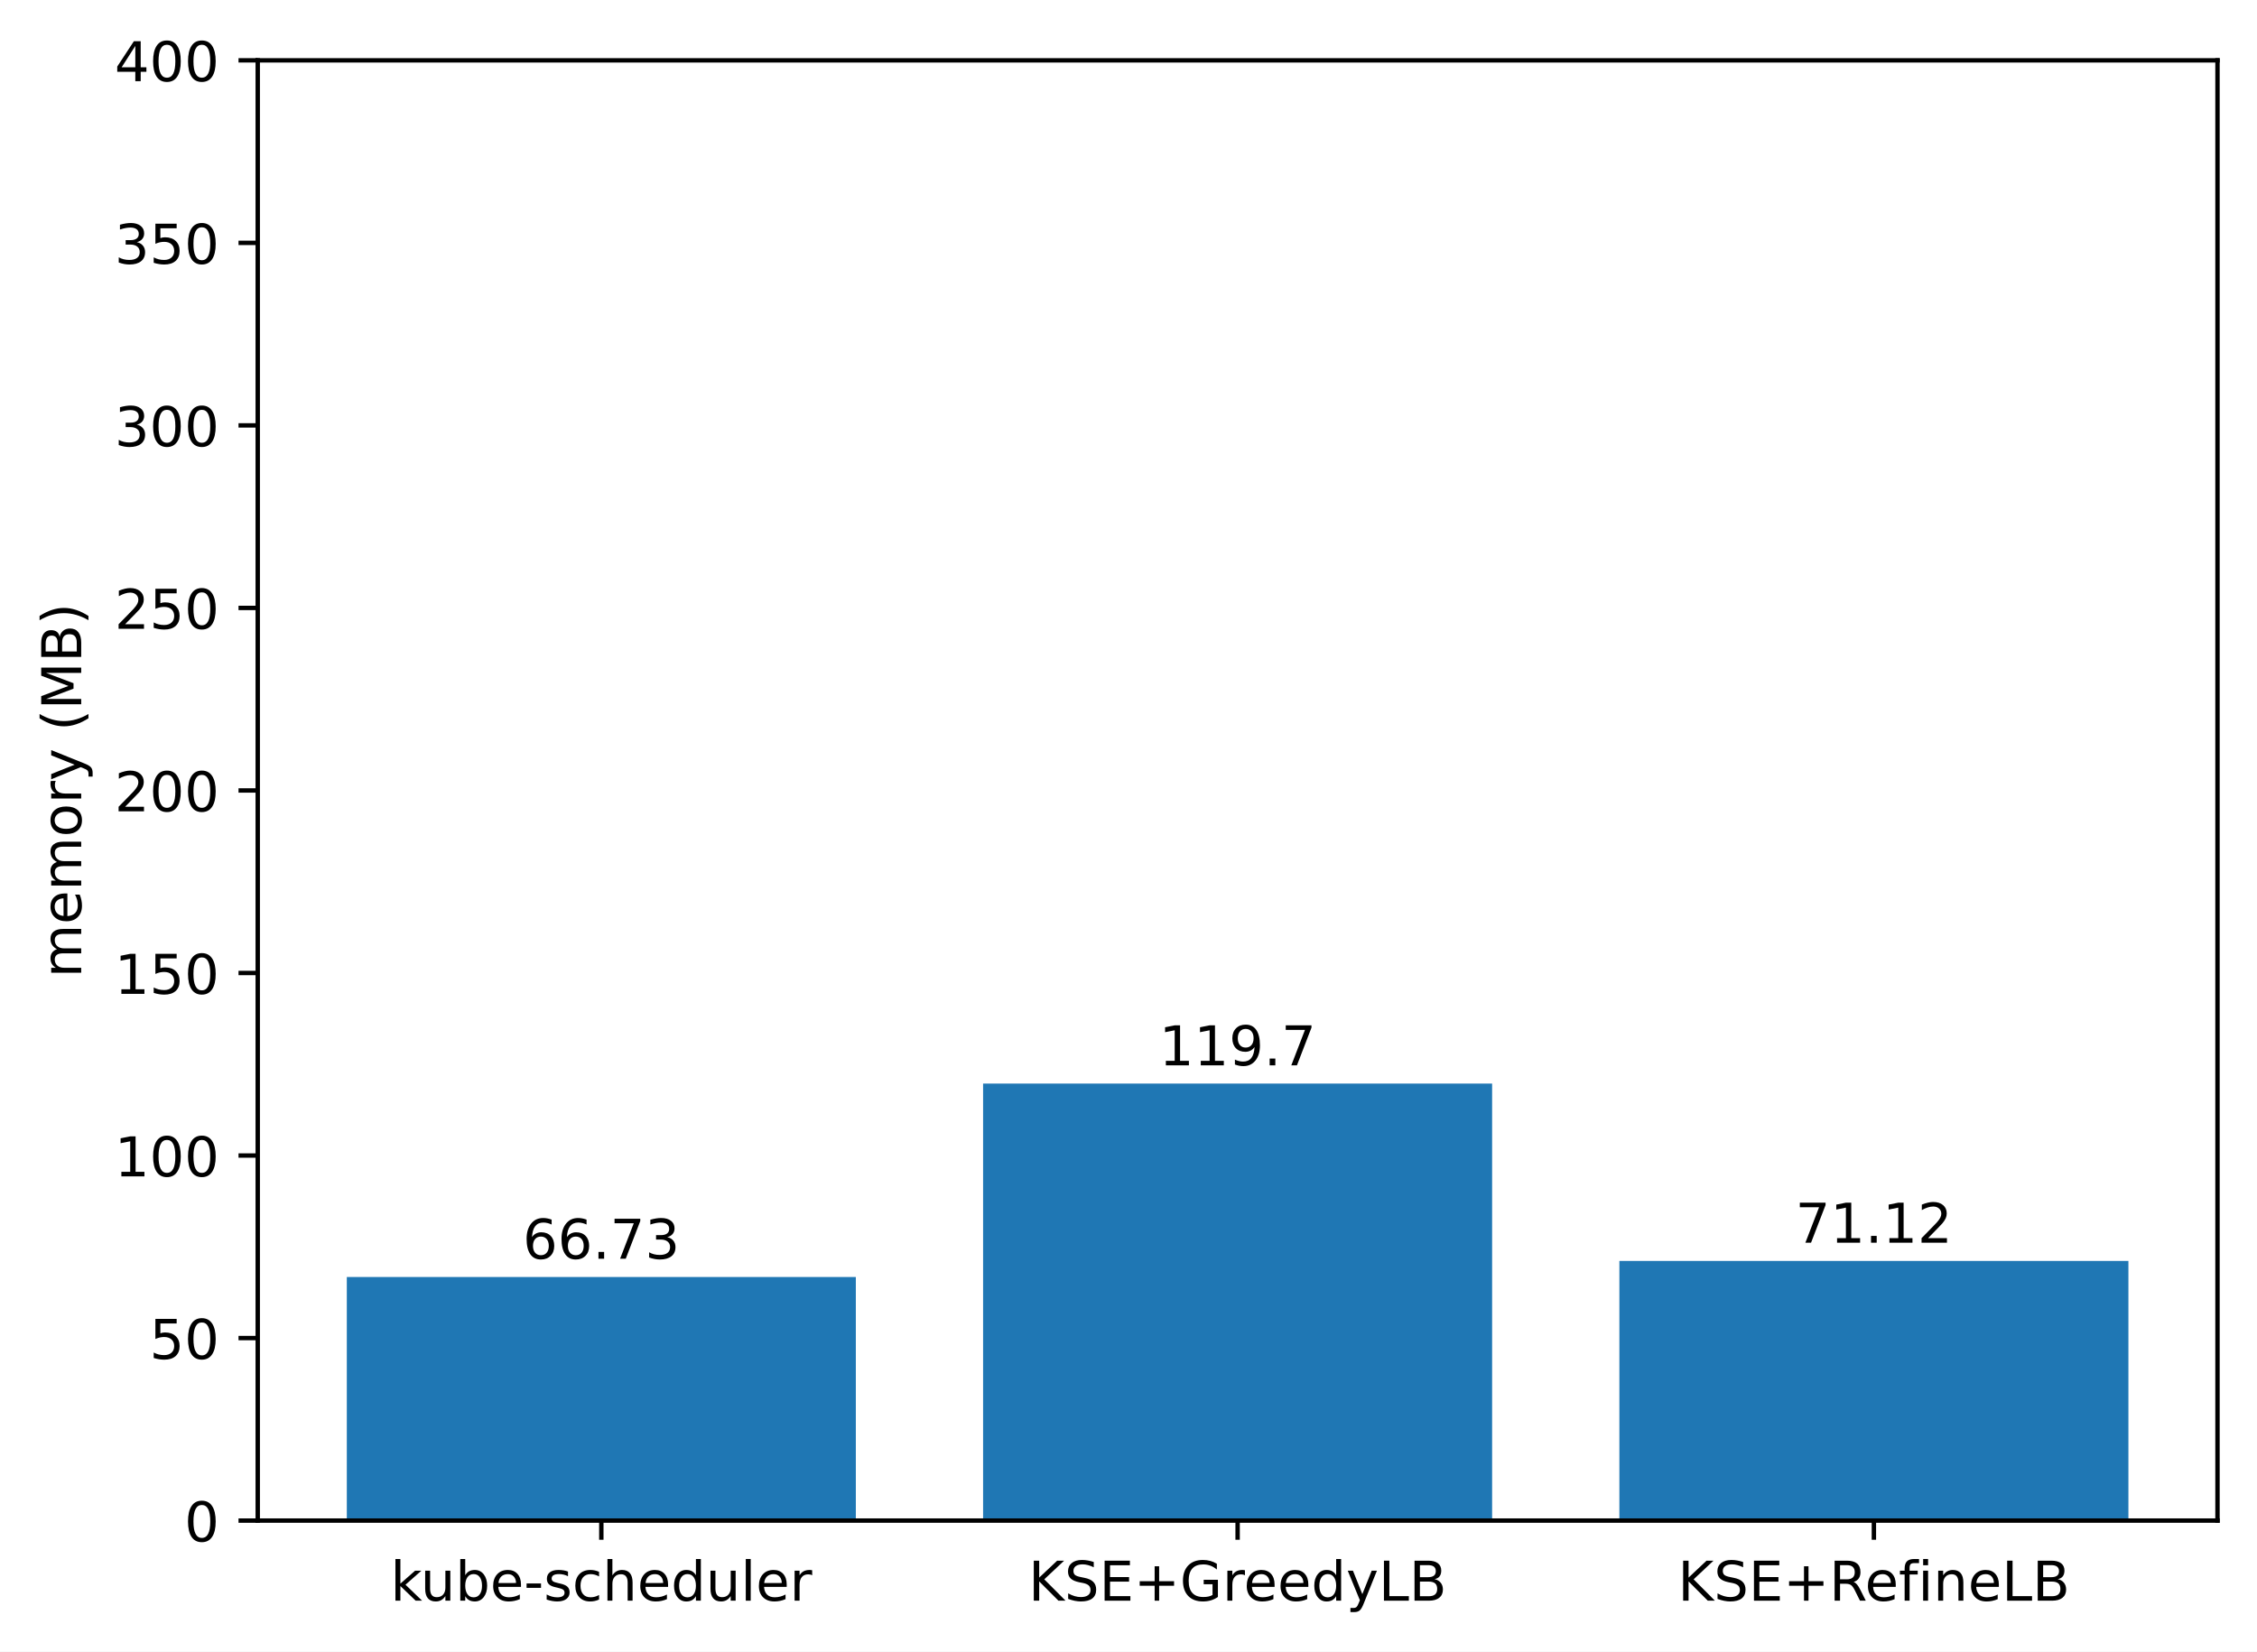
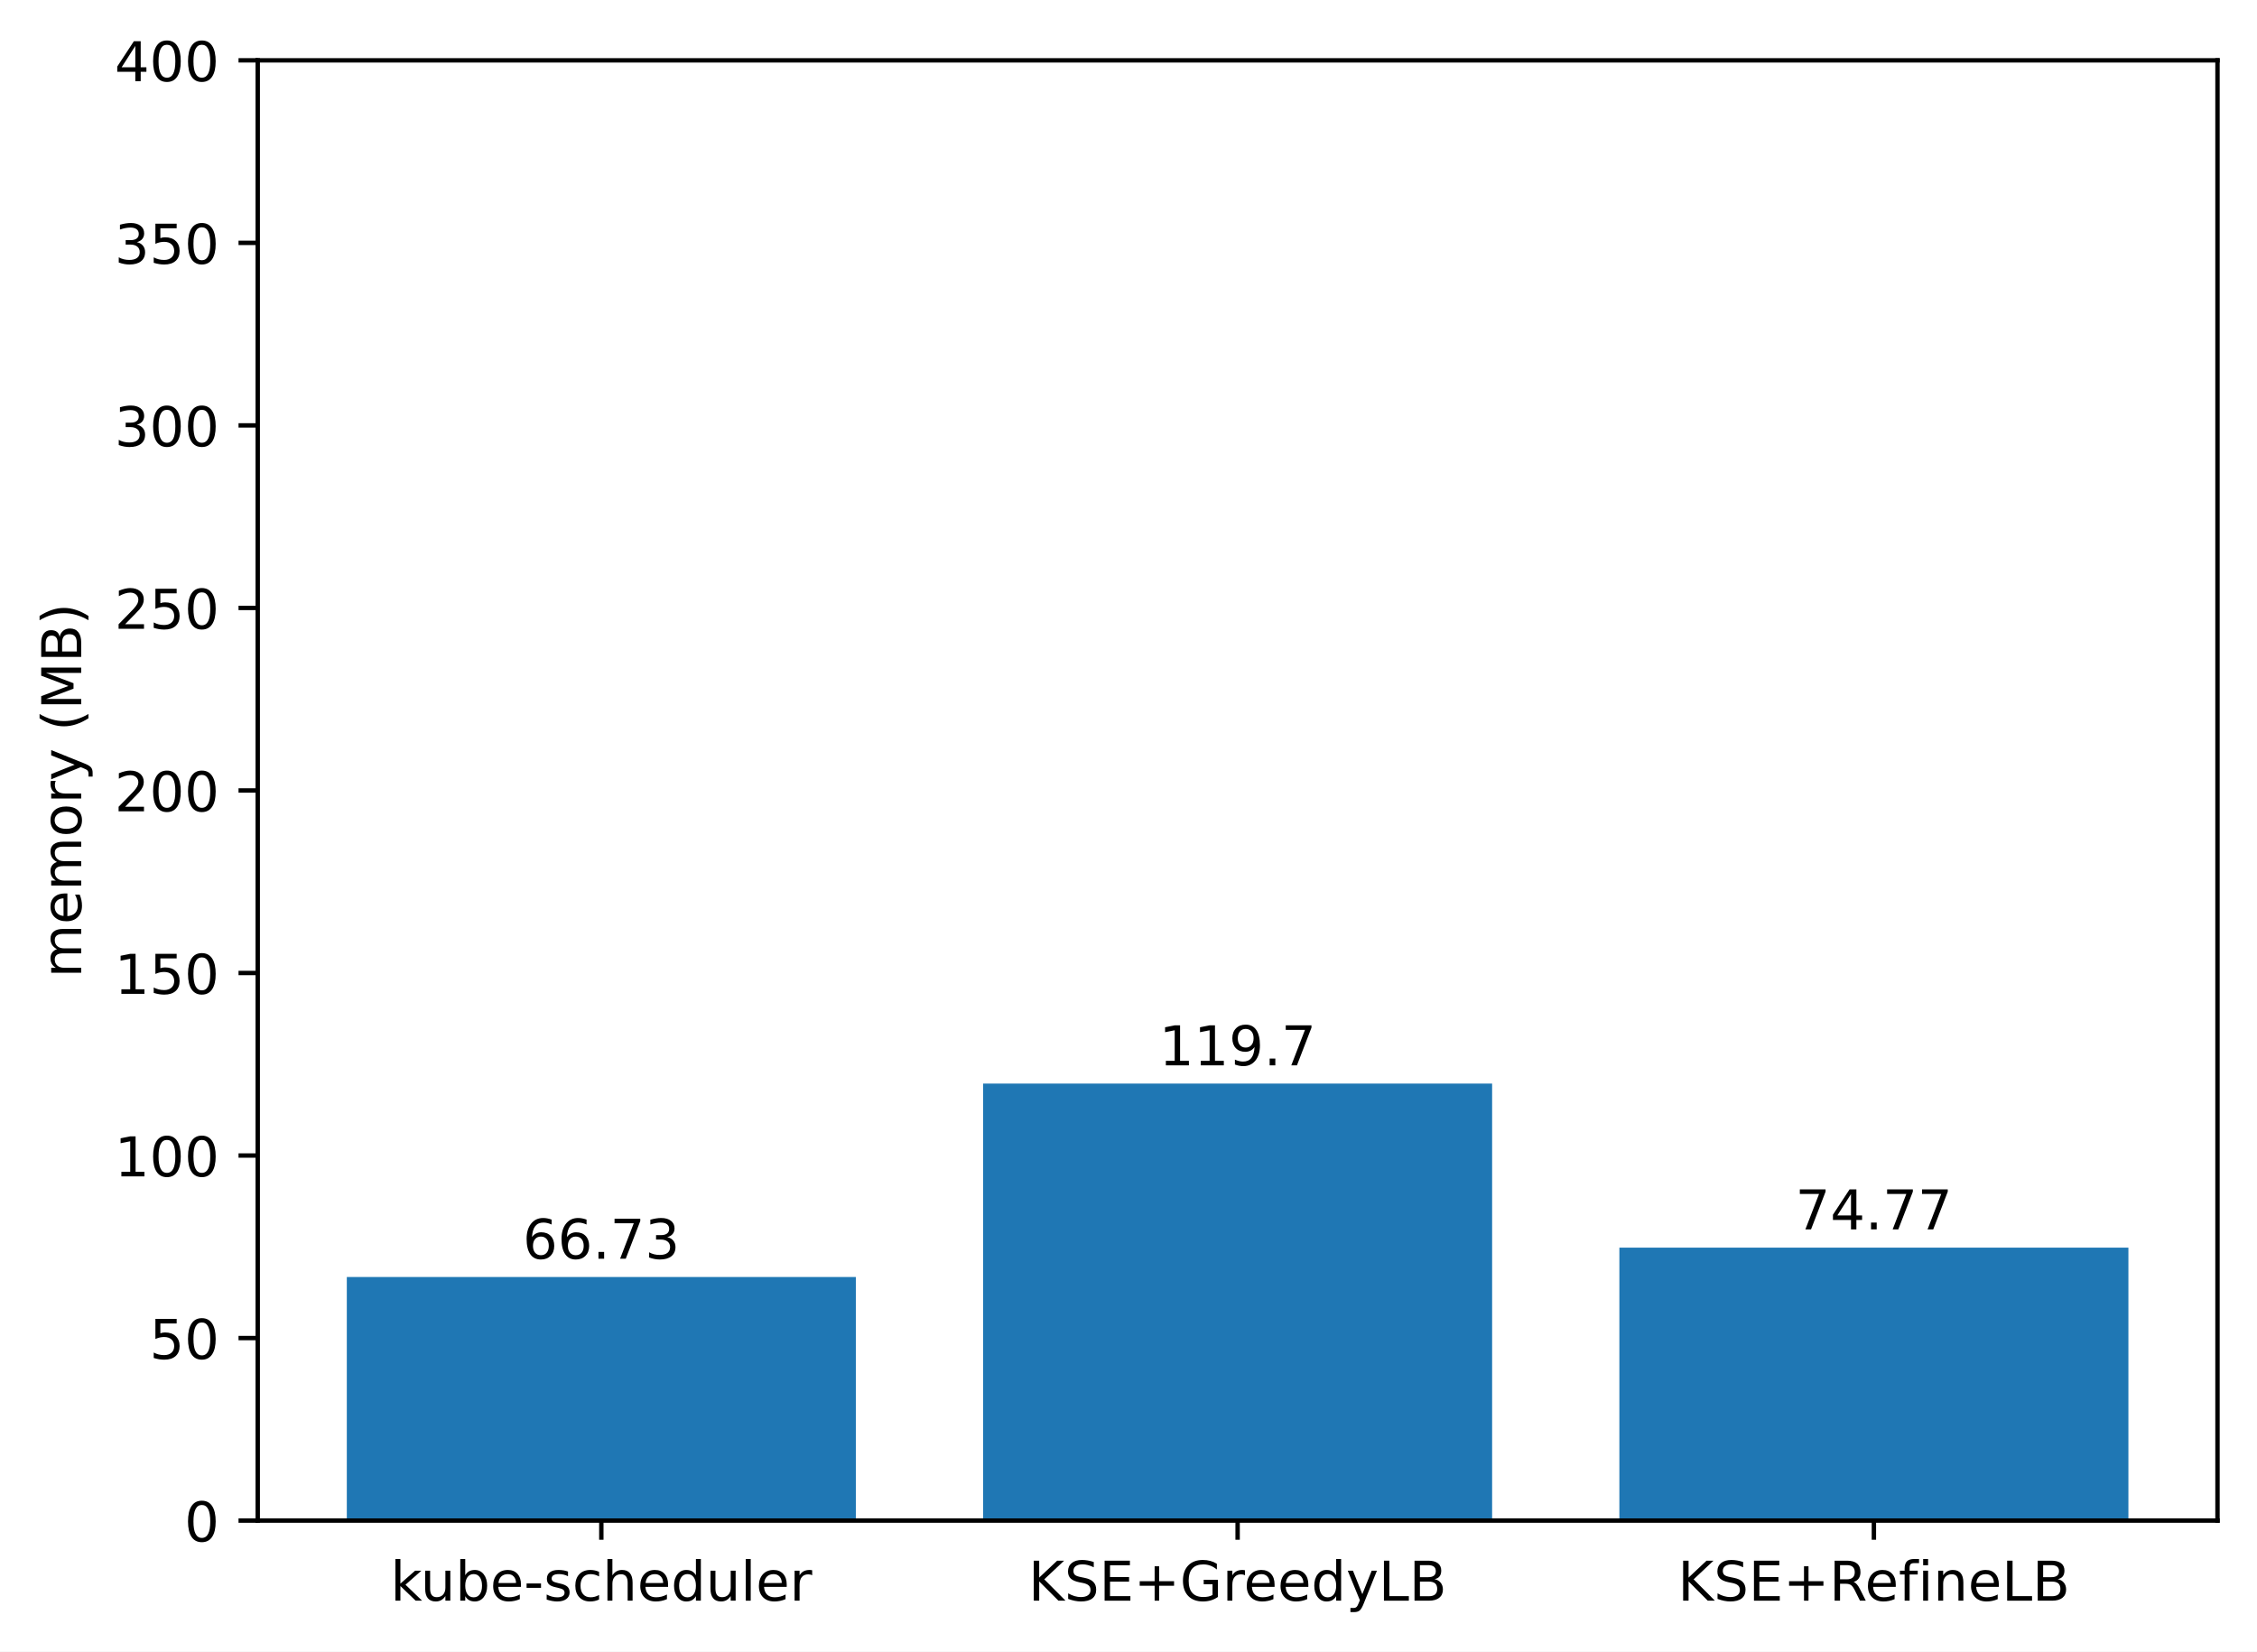
<svg xmlns="http://www.w3.org/2000/svg" xmlns:xlink="http://www.w3.org/1999/xlink" width="411.286pt" height="300.989pt" viewBox="0 0 411.286 300.989" version="1.1">
  <defs>
    <style type="text/css">*{stroke-linejoin: round; stroke-linecap: butt}</style>
  </defs>
  <g id="figure_1">
    <g id="patch_1">
      <path d="M 0 300.989  L 411.286 300.989  L 411.286 0  L 0 0  z " style="fill: #ffffff" />
    </g>
    <g id="axes_1">
      <g id="patch_2">
        <path d="M 46.966 277.111  L 404.086 277.111  L 404.086 10.999  L 46.966 10.999  z " style="fill: #ffffff" />
      </g>
      <g id="patch_3">
-         <path d="M 63.198 277.111  L 155.957 277.111  L 155.957 232.717  L 63.198 232.717  z " clip-path="url(#pb43c9e566f)" style="fill: #1f77b4" />
+         <path d="M 63.198 277.111  L 155.957 277.111  L 155.957 232.717  L 63.198 232.717  z " clip-path="url(#p50177d3a97)" style="fill: #1f77b4" />
      </g>
      <g id="patch_4">
-         <path d="M 179.146 277.111  L 271.905 277.111  L 271.905 197.477  L 179.146 197.477  z " clip-path="url(#pb43c9e566f)" style="fill: #1f77b4" />
+         <path d="M 179.146 277.111  L 271.905 277.111  L 271.905 197.477  L 179.146 197.477  z " clip-path="url(#p50177d3a97)" style="fill: #1f77b4" />
      </g>
      <g id="patch_5">
-         <path d="M 295.094 277.111  L 387.853 277.111  L 387.853 229.797  L 295.094 229.797  z " clip-path="url(#pb43c9e566f)" style="fill: #1f77b4" />
+         <path d="M 295.094 277.111  L 387.853 277.111  L 387.853 227.368  L 295.094 227.368  z " clip-path="url(#p50177d3a97)" style="fill: #1f77b4" />
      </g>
      <g id="matplotlib.axis_1">
        <g id="xtick_1">
          <g id="line2d_1">
            <defs>
-               <path id="m45799b1625" d="M 0 0  L 0 3.5  " style="stroke: #000000; stroke-width: 0.8" />
+               <path id="m1d460f2eb7" d="M 0 0  L 0 3.5  " style="stroke: #000000; stroke-width: 0.8" />
            </defs>
            <g>
-               <use xlink:href="#m45799b1625" x="109.578" y="277.111" style="stroke: #000000; stroke-width: 0.8" />
+               <use xlink:href="#m1d460f2eb7" x="109.578" y="277.111" style="stroke: #000000; stroke-width: 0.8" />
            </g>
          </g>
          <g id="text_1">
            <g transform="translate(71.15179 291.7097)scale(0.1 -0.1)">
              <defs>
                <path id="DejaVuSans-6b" d="M 581 4863  L 1159 4863  L 1159 1991  L 2875 3500  L 3609 3500  L 1753 1863  L 3688 0  L 2938 0  L 1159 1709  L 1159 0  L 581 0  L 581 4863  z " transform="scale(0.015625)" />
                <path id="DejaVuSans-75" d="M 544 1381  L 544 3500  L 1119 3500  L 1119 1403  Q 1119 906 1312 657  Q 1506 409 1894 409  Q 2359 409 2629 706  Q 2900 1003 2900 1516  L 2900 3500  L 3475 3500  L 3475 0  L 2900 0  L 2900 538  Q 2691 219 2414 64  Q 2138 -91 1772 -91  Q 1169 -91 856 284  Q 544 659 544 1381  z M 1991 3584  L 1991 3584  z " transform="scale(0.015625)" />
                <path id="DejaVuSans-62" d="M 3116 1747  Q 3116 2381 2855 2742  Q 2594 3103 2138 3103  Q 1681 3103 1420 2742  Q 1159 2381 1159 1747  Q 1159 1113 1420 752  Q 1681 391 2138 391  Q 2594 391 2855 752  Q 3116 1113 3116 1747  z M 1159 2969  Q 1341 3281 1617 3432  Q 1894 3584 2278 3584  Q 2916 3584 3314 3078  Q 3713 2572 3713 1747  Q 3713 922 3314 415  Q 2916 -91 2278 -91  Q 1894 -91 1617 61  Q 1341 213 1159 525  L 1159 0  L 581 0  L 581 4863  L 1159 4863  L 1159 2969  z " transform="scale(0.015625)" />
                <path id="DejaVuSans-65" d="M 3597 1894  L 3597 1613  L 953 1613  Q 991 1019 1311 708  Q 1631 397 2203 397  Q 2534 397 2845 478  Q 3156 559 3463 722  L 3463 178  Q 3153 47 2828 -22  Q 2503 -91 2169 -91  Q 1331 -91 842 396  Q 353 884 353 1716  Q 353 2575 817 3079  Q 1281 3584 2069 3584  Q 2775 3584 3186 3129  Q 3597 2675 3597 1894  z M 3022 2063  Q 3016 2534 2758 2815  Q 2500 3097 2075 3097  Q 1594 3097 1305 2825  Q 1016 2553 972 2059  L 3022 2063  z " transform="scale(0.015625)" />
                <path id="DejaVuSans-2d" d="M 313 2009  L 1997 2009  L 1997 1497  L 313 1497  L 313 2009  z " transform="scale(0.015625)" />
                <path id="DejaVuSans-73" d="M 2834 3397  L 2834 2853  Q 2591 2978 2328 3040  Q 2066 3103 1784 3103  Q 1356 3103 1142 2972  Q 928 2841 928 2578  Q 928 2378 1081 2264  Q 1234 2150 1697 2047  L 1894 2003  Q 2506 1872 2764 1633  Q 3022 1394 3022 966  Q 3022 478 2636 193  Q 2250 -91 1575 -91  Q 1294 -91 989 -36  Q 684 19 347 128  L 347 722  Q 666 556 975 473  Q 1284 391 1588 391  Q 1994 391 2212 530  Q 2431 669 2431 922  Q 2431 1156 2273 1281  Q 2116 1406 1581 1522  L 1381 1569  Q 847 1681 609 1914  Q 372 2147 372 2553  Q 372 3047 722 3315  Q 1072 3584 1716 3584  Q 2034 3584 2315 3537  Q 2597 3491 2834 3397  z " transform="scale(0.015625)" />
                <path id="DejaVuSans-63" d="M 3122 3366  L 3122 2828  Q 2878 2963 2633 3030  Q 2388 3097 2138 3097  Q 1578 3097 1268 2742  Q 959 2388 959 1747  Q 959 1106 1268 751  Q 1578 397 2138 397  Q 2388 397 2633 464  Q 2878 531 3122 666  L 3122 134  Q 2881 22 2623 -34  Q 2366 -91 2075 -91  Q 1284 -91 818 406  Q 353 903 353 1747  Q 353 2603 823 3093  Q 1294 3584 2113 3584  Q 2378 3584 2631 3529  Q 2884 3475 3122 3366  z " transform="scale(0.015625)" />
                <path id="DejaVuSans-68" d="M 3513 2113  L 3513 0  L 2938 0  L 2938 2094  Q 2938 2591 2744 2837  Q 2550 3084 2163 3084  Q 1697 3084 1428 2787  Q 1159 2491 1159 1978  L 1159 0  L 581 0  L 581 4863  L 1159 4863  L 1159 2956  Q 1366 3272 1645 3428  Q 1925 3584 2291 3584  Q 2894 3584 3203 3211  Q 3513 2838 3513 2113  z " transform="scale(0.015625)" />
                <path id="DejaVuSans-64" d="M 2906 2969  L 2906 4863  L 3481 4863  L 3481 0  L 2906 0  L 2906 525  Q 2725 213 2448 61  Q 2172 -91 1784 -91  Q 1150 -91 751 415  Q 353 922 353 1747  Q 353 2572 751 3078  Q 1150 3584 1784 3584  Q 2172 3584 2448 3432  Q 2725 3281 2906 2969  z M 947 1747  Q 947 1113 1208 752  Q 1469 391 1925 391  Q 2381 391 2643 752  Q 2906 1113 2906 1747  Q 2906 2381 2643 2742  Q 2381 3103 1925 3103  Q 1469 3103 1208 2742  Q 947 2381 947 1747  z " transform="scale(0.015625)" />
                <path id="DejaVuSans-6c" d="M 603 4863  L 1178 4863  L 1178 0  L 603 0  L 603 4863  z " transform="scale(0.015625)" />
                <path id="DejaVuSans-72" d="M 2631 2963  Q 2534 3019 2420 3045  Q 2306 3072 2169 3072  Q 1681 3072 1420 2755  Q 1159 2438 1159 1844  L 1159 0  L 581 0  L 581 3500  L 1159 3500  L 1159 2956  Q 1341 3275 1631 3429  Q 1922 3584 2338 3584  Q 2397 3584 2469 3576  Q 2541 3569 2628 3553  L 2631 2963  z " transform="scale(0.015625)" />
              </defs>
              <use xlink:href="#DejaVuSans-6b" />
              <use xlink:href="#DejaVuSans-75" x="54.785" />
              <use xlink:href="#DejaVuSans-62" x="118.164" />
              <use xlink:href="#DejaVuSans-65" x="181.641" />
              <use xlink:href="#DejaVuSans-2d" x="243.164" />
              <use xlink:href="#DejaVuSans-73" x="279.248" />
              <use xlink:href="#DejaVuSans-63" x="331.348" />
              <use xlink:href="#DejaVuSans-68" x="386.328" />
              <use xlink:href="#DejaVuSans-65" x="449.707" />
              <use xlink:href="#DejaVuSans-64" x="511.23" />
              <use xlink:href="#DejaVuSans-75" x="574.707" />
              <use xlink:href="#DejaVuSans-6c" x="638.086" />
              <use xlink:href="#DejaVuSans-65" x="665.869" />
              <use xlink:href="#DejaVuSans-72" x="727.393" />
            </g>
          </g>
        </g>
        <g id="xtick_2">
          <g id="line2d_2">
            <g>
-               <use xlink:href="#m45799b1625" x="225.526" y="277.111" style="stroke: #000000; stroke-width: 0.8" />
+               <use xlink:href="#m1d460f2eb7" x="225.526" y="277.111" style="stroke: #000000; stroke-width: 0.8" />
            </g>
          </g>
          <g id="text_2">
            <g transform="translate(187.403 291.7097)scale(0.1 -0.1)">
              <defs>
                <path id="DejaVuSans-4b" d="M 628 4666  L 1259 4666  L 1259 2694  L 3353 4666  L 4166 4666  L 1850 2491  L 4331 0  L 3500 0  L 1259 2247  L 1259 0  L 628 0  L 628 4666  z " transform="scale(0.015625)" />
                <path id="DejaVuSans-53" d="M 3425 4513  L 3425 3897  Q 3066 4069 2747 4153  Q 2428 4238 2131 4238  Q 1616 4238 1336 4038  Q 1056 3838 1056 3469  Q 1056 3159 1242 3001  Q 1428 2844 1947 2747  L 2328 2669  Q 3034 2534 3370 2195  Q 3706 1856 3706 1288  Q 3706 609 3251 259  Q 2797 -91 1919 -91  Q 1588 -91 1214 -16  Q 841 59 441 206  L 441 856  Q 825 641 1194 531  Q 1563 422 1919 422  Q 2459 422 2753 634  Q 3047 847 3047 1241  Q 3047 1584 2836 1778  Q 2625 1972 2144 2069  L 1759 2144  Q 1053 2284 737 2584  Q 422 2884 422 3419  Q 422 4038 858 4394  Q 1294 4750 2059 4750  Q 2388 4750 2728 4690  Q 3069 4631 3425 4513  z " transform="scale(0.015625)" />
                <path id="DejaVuSans-45" d="M 628 4666  L 3578 4666  L 3578 4134  L 1259 4134  L 1259 2753  L 3481 2753  L 3481 2222  L 1259 2222  L 1259 531  L 3634 531  L 3634 0  L 628 0  L 628 4666  z " transform="scale(0.015625)" />
                <path id="DejaVuSans-2b" d="M 2944 4013  L 2944 2272  L 4684 2272  L 4684 1741  L 2944 1741  L 2944 0  L 2419 0  L 2419 1741  L 678 1741  L 678 2272  L 2419 2272  L 2419 4013  L 2944 4013  z " transform="scale(0.015625)" />
                <path id="DejaVuSans-47" d="M 3809 666  L 3809 1919  L 2778 1919  L 2778 2438  L 4434 2438  L 4434 434  Q 4069 175 3628 42  Q 3188 -91 2688 -91  Q 1594 -91 976 548  Q 359 1188 359 2328  Q 359 3472 976 4111  Q 1594 4750 2688 4750  Q 3144 4750 3555 4637  Q 3966 4525 4313 4306  L 4313 3634  Q 3963 3931 3569 4081  Q 3175 4231 2741 4231  Q 1884 4231 1454 3753  Q 1025 3275 1025 2328  Q 1025 1384 1454 906  Q 1884 428 2741 428  Q 3075 428 3337 486  Q 3600 544 3809 666  z " transform="scale(0.015625)" />
                <path id="DejaVuSans-79" d="M 2059 -325  Q 1816 -950 1584 -1140  Q 1353 -1331 966 -1331  L 506 -1331  L 506 -850  L 844 -850  Q 1081 -850 1212 -737  Q 1344 -625 1503 -206  L 1606 56  L 191 3500  L 800 3500  L 1894 763  L 2988 3500  L 3597 3500  L 2059 -325  z " transform="scale(0.015625)" />
                <path id="DejaVuSans-4c" d="M 628 4666  L 1259 4666  L 1259 531  L 3531 531  L 3531 0  L 628 0  L 628 4666  z " transform="scale(0.015625)" />
                <path id="DejaVuSans-42" d="M 1259 2228  L 1259 519  L 2272 519  Q 2781 519 3026 730  Q 3272 941 3272 1375  Q 3272 1813 3026 2020  Q 2781 2228 2272 2228  L 1259 2228  z M 1259 4147  L 1259 2741  L 2194 2741  Q 2656 2741 2882 2914  Q 3109 3088 3109 3444  Q 3109 3797 2882 3972  Q 2656 4147 2194 4147  L 1259 4147  z M 628 4666  L 2241 4666  Q 2963 4666 3353 4366  Q 3744 4066 3744 3513  Q 3744 3084 3544 2831  Q 3344 2578 2956 2516  Q 3422 2416 3680 2098  Q 3938 1781 3938 1306  Q 3938 681 3513 340  Q 3088 0 2303 0  L 628 0  L 628 4666  z " transform="scale(0.015625)" />
              </defs>
              <use xlink:href="#DejaVuSans-4b" />
              <use xlink:href="#DejaVuSans-53" x="65.576" />
              <use xlink:href="#DejaVuSans-45" x="129.053" />
              <use xlink:href="#DejaVuSans-2b" x="192.236" />
              <use xlink:href="#DejaVuSans-47" x="276.025" />
              <use xlink:href="#DejaVuSans-72" x="353.516" />
              <use xlink:href="#DejaVuSans-65" x="392.379" />
              <use xlink:href="#DejaVuSans-65" x="453.902" />
              <use xlink:href="#DejaVuSans-64" x="515.426" />
              <use xlink:href="#DejaVuSans-79" x="578.902" />
              <use xlink:href="#DejaVuSans-4c" x="638.082" />
              <use xlink:href="#DejaVuSans-42" x="693.795" />
            </g>
          </g>
        </g>
        <g id="xtick_3">
          <g id="line2d_3">
            <g>
-               <use xlink:href="#m45799b1625" x="341.474" y="277.111" style="stroke: #000000; stroke-width: 0.8" />
+               <use xlink:href="#m1d460f2eb7" x="341.474" y="277.111" style="stroke: #000000; stroke-width: 0.8" />
            </g>
          </g>
          <g id="text_3">
            <g transform="translate(305.7346 291.7097)scale(0.1 -0.1)">
              <defs>
                <path id="DejaVuSans-52" d="M 2841 2188  Q 3044 2119 3236 1894  Q 3428 1669 3622 1275  L 4263 0  L 3584 0  L 2988 1197  Q 2756 1666 2539 1819  Q 2322 1972 1947 1972  L 1259 1972  L 1259 0  L 628 0  L 628 4666  L 2053 4666  Q 2853 4666 3247 4331  Q 3641 3997 3641 3322  Q 3641 2881 3436 2590  Q 3231 2300 2841 2188  z M 1259 4147  L 1259 2491  L 2053 2491  Q 2509 2491 2742 2702  Q 2975 2913 2975 3322  Q 2975 3731 2742 3939  Q 2509 4147 2053 4147  L 1259 4147  z " transform="scale(0.015625)" />
                <path id="DejaVuSans-66" d="M 2375 4863  L 2375 4384  L 1825 4384  Q 1516 4384 1395 4259  Q 1275 4134 1275 3809  L 1275 3500  L 2222 3500  L 2222 3053  L 1275 3053  L 1275 0  L 697 0  L 697 3053  L 147 3053  L 147 3500  L 697 3500  L 697 3744  Q 697 4328 969 4595  Q 1241 4863 1831 4863  L 2375 4863  z " transform="scale(0.015625)" />
                <path id="DejaVuSans-69" d="M 603 3500  L 1178 3500  L 1178 0  L 603 0  L 603 3500  z M 603 4863  L 1178 4863  L 1178 4134  L 603 4134  L 603 4863  z " transform="scale(0.015625)" />
                <path id="DejaVuSans-6e" d="M 3513 2113  L 3513 0  L 2938 0  L 2938 2094  Q 2938 2591 2744 2837  Q 2550 3084 2163 3084  Q 1697 3084 1428 2787  Q 1159 2491 1159 1978  L 1159 0  L 581 0  L 581 3500  L 1159 3500  L 1159 2956  Q 1366 3272 1645 3428  Q 1925 3584 2291 3584  Q 2894 3584 3203 3211  Q 3513 2838 3513 2113  z " transform="scale(0.015625)" />
              </defs>
              <use xlink:href="#DejaVuSans-4b" />
              <use xlink:href="#DejaVuSans-53" x="65.576" />
              <use xlink:href="#DejaVuSans-45" x="129.053" />
              <use xlink:href="#DejaVuSans-2b" x="192.236" />
              <use xlink:href="#DejaVuSans-52" x="276.025" />
              <use xlink:href="#DejaVuSans-65" x="341.008" />
              <use xlink:href="#DejaVuSans-66" x="402.531" />
              <use xlink:href="#DejaVuSans-69" x="437.736" />
              <use xlink:href="#DejaVuSans-6e" x="465.52" />
              <use xlink:href="#DejaVuSans-65" x="528.898" />
              <use xlink:href="#DejaVuSans-4c" x="590.422" />
              <use xlink:href="#DejaVuSans-42" x="646.135" />
            </g>
          </g>
        </g>
      </g>
      <g id="matplotlib.axis_2">
        <g id="ytick_1">
          <g id="line2d_4">
            <defs>
-               <path id="m92b98bbffb" d="M 0 0  L -3.5 0  " style="stroke: #000000; stroke-width: 0.8" />
+               <path id="m72bf0a5bb6" d="M 0 0  L -3.5 0  " style="stroke: #000000; stroke-width: 0.8" />
            </defs>
            <g>
-               <use xlink:href="#m92b98bbffb" x="46.966" y="277.111" style="stroke: #000000; stroke-width: 0.8" />
+               <use xlink:href="#m72bf0a5bb6" x="46.966" y="277.111" style="stroke: #000000; stroke-width: 0.8" />
            </g>
          </g>
          <g id="text_4">
            <g transform="translate(33.60312 280.9104)scale(0.1 -0.1)">
              <defs>
                <path id="DejaVuSans-30" d="M 2034 4250  Q 1547 4250 1301 3770  Q 1056 3291 1056 2328  Q 1056 1369 1301 889  Q 1547 409 2034 409  Q 2525 409 2770 889  Q 3016 1369 3016 2328  Q 3016 3291 2770 3770  Q 2525 4250 2034 4250  z M 2034 4750  Q 2819 4750 3233 4129  Q 3647 3509 3647 2328  Q 3647 1150 3233 529  Q 2819 -91 2034 -91  Q 1250 -91 836 529  Q 422 1150 422 2328  Q 422 3509 836 4129  Q 1250 4750 2034 4750  z " transform="scale(0.015625)" />
              </defs>
              <use xlink:href="#DejaVuSans-30" />
            </g>
          </g>
        </g>
        <g id="ytick_2">
          <g id="line2d_5">
            <g>
-               <use xlink:href="#m92b98bbffb" x="46.966" y="243.847" style="stroke: #000000; stroke-width: 0.8" />
+               <use xlink:href="#m72bf0a5bb6" x="46.966" y="243.847" style="stroke: #000000; stroke-width: 0.8" />
            </g>
          </g>
          <g id="text_5">
            <g transform="translate(27.24063 247.6464)scale(0.1 -0.1)">
              <defs>
                <path id="DejaVuSans-35" d="M 691 4666  L 3169 4666  L 3169 4134  L 1269 4134  L 1269 2991  Q 1406 3038 1543 3061  Q 1681 3084 1819 3084  Q 2600 3084 3056 2656  Q 3513 2228 3513 1497  Q 3513 744 3044 326  Q 2575 -91 1722 -91  Q 1428 -91 1123 -41  Q 819 9 494 109  L 494 744  Q 775 591 1075 516  Q 1375 441 1709 441  Q 2250 441 2565 725  Q 2881 1009 2881 1497  Q 2881 1984 2565 2268  Q 2250 2553 1709 2553  Q 1456 2553 1204 2497  Q 953 2441 691 2322  L 691 4666  z " transform="scale(0.015625)" />
              </defs>
              <use xlink:href="#DejaVuSans-35" />
              <use xlink:href="#DejaVuSans-30" x="63.623" />
            </g>
          </g>
        </g>
        <g id="ytick_3">
          <g id="line2d_6">
            <g>
-               <use xlink:href="#m92b98bbffb" x="46.966" y="210.583" style="stroke: #000000; stroke-width: 0.8" />
+               <use xlink:href="#m72bf0a5bb6" x="46.966" y="210.583" style="stroke: #000000; stroke-width: 0.8" />
            </g>
          </g>
          <g id="text_6">
            <g transform="translate(20.87813 214.3824)scale(0.1 -0.1)">
              <defs>
                <path id="DejaVuSans-31" d="M 794 531  L 1825 531  L 1825 4091  L 703 3866  L 703 4441  L 1819 4666  L 2450 4666  L 2450 531  L 3481 531  L 3481 0  L 794 0  L 794 531  z " transform="scale(0.015625)" />
              </defs>
              <use xlink:href="#DejaVuSans-31" />
              <use xlink:href="#DejaVuSans-30" x="63.623" />
              <use xlink:href="#DejaVuSans-30" x="127.246" />
            </g>
          </g>
        </g>
        <g id="ytick_4">
          <g id="line2d_7">
            <g>
-               <use xlink:href="#m92b98bbffb" x="46.966" y="177.319" style="stroke: #000000; stroke-width: 0.8" />
+               <use xlink:href="#m72bf0a5bb6" x="46.966" y="177.319" style="stroke: #000000; stroke-width: 0.8" />
            </g>
          </g>
          <g id="text_7">
            <g transform="translate(20.87813 181.1184)scale(0.1 -0.1)">
              <use xlink:href="#DejaVuSans-31" />
              <use xlink:href="#DejaVuSans-35" x="63.623" />
              <use xlink:href="#DejaVuSans-30" x="127.246" />
            </g>
          </g>
        </g>
        <g id="ytick_5">
          <g id="line2d_8">
            <g>
-               <use xlink:href="#m92b98bbffb" x="46.966" y="144.055" style="stroke: #000000; stroke-width: 0.8" />
+               <use xlink:href="#m72bf0a5bb6" x="46.966" y="144.055" style="stroke: #000000; stroke-width: 0.8" />
            </g>
          </g>
          <g id="text_8">
            <g transform="translate(20.87813 147.8544)scale(0.1 -0.1)">
              <defs>
                <path id="DejaVuSans-32" d="M 1228 531  L 3431 531  L 3431 0  L 469 0  L 469 531  Q 828 903 1448 1529  Q 2069 2156 2228 2338  Q 2531 2678 2651 2914  Q 2772 3150 2772 3378  Q 2772 3750 2511 3984  Q 2250 4219 1831 4219  Q 1534 4219 1204 4116  Q 875 4013 500 3803  L 500 4441  Q 881 4594 1212 4672  Q 1544 4750 1819 4750  Q 2544 4750 2975 4387  Q 3406 4025 3406 3419  Q 3406 3131 3298 2873  Q 3191 2616 2906 2266  Q 2828 2175 2409 1742  Q 1991 1309 1228 531  z " transform="scale(0.015625)" />
              </defs>
              <use xlink:href="#DejaVuSans-32" />
              <use xlink:href="#DejaVuSans-30" x="63.623" />
              <use xlink:href="#DejaVuSans-30" x="127.246" />
            </g>
          </g>
        </g>
        <g id="ytick_6">
          <g id="line2d_9">
            <g>
-               <use xlink:href="#m92b98bbffb" x="46.966" y="110.791" style="stroke: #000000; stroke-width: 0.8" />
+               <use xlink:href="#m72bf0a5bb6" x="46.966" y="110.791" style="stroke: #000000; stroke-width: 0.8" />
            </g>
          </g>
          <g id="text_9">
            <g transform="translate(20.87813 114.5904)scale(0.1 -0.1)">
              <use xlink:href="#DejaVuSans-32" />
              <use xlink:href="#DejaVuSans-35" x="63.623" />
              <use xlink:href="#DejaVuSans-30" x="127.246" />
            </g>
          </g>
        </g>
        <g id="ytick_7">
          <g id="line2d_10">
            <g>
-               <use xlink:href="#m92b98bbffb" x="46.966" y="77.527" style="stroke: #000000; stroke-width: 0.8" />
+               <use xlink:href="#m72bf0a5bb6" x="46.966" y="77.527" style="stroke: #000000; stroke-width: 0.8" />
            </g>
          </g>
          <g id="text_10">
            <g transform="translate(20.87813 81.32644)scale(0.1 -0.1)">
              <defs>
                <path id="DejaVuSans-33" d="M 2597 2516  Q 3050 2419 3304 2112  Q 3559 1806 3559 1356  Q 3559 666 3084 287  Q 2609 -91 1734 -91  Q 1441 -91 1130 -33  Q 819 25 488 141  L 488 750  Q 750 597 1062 519  Q 1375 441 1716 441  Q 2309 441 2620 675  Q 2931 909 2931 1356  Q 2931 1769 2642 2001  Q 2353 2234 1838 2234  L 1294 2234  L 1294 2753  L 1863 2753  Q 2328 2753 2575 2939  Q 2822 3125 2822 3475  Q 2822 3834 2567 4026  Q 2313 4219 1838 4219  Q 1578 4219 1281 4162  Q 984 4106 628 3988  L 628 4550  Q 988 4650 1302 4700  Q 1616 4750 1894 4750  Q 2613 4750 3031 4423  Q 3450 4097 3450 3541  Q 3450 3153 3228 2886  Q 3006 2619 2597 2516  z " transform="scale(0.015625)" />
              </defs>
              <use xlink:href="#DejaVuSans-33" />
              <use xlink:href="#DejaVuSans-30" x="63.623" />
              <use xlink:href="#DejaVuSans-30" x="127.246" />
            </g>
          </g>
        </g>
        <g id="ytick_8">
          <g id="line2d_11">
            <g>
-               <use xlink:href="#m92b98bbffb" x="46.966" y="44.263" style="stroke: #000000; stroke-width: 0.8" />
+               <use xlink:href="#m72bf0a5bb6" x="46.966" y="44.263" style="stroke: #000000; stroke-width: 0.8" />
            </g>
          </g>
          <g id="text_11">
            <g transform="translate(20.87813 48.06244)scale(0.1 -0.1)">
              <use xlink:href="#DejaVuSans-33" />
              <use xlink:href="#DejaVuSans-35" x="63.623" />
              <use xlink:href="#DejaVuSans-30" x="127.246" />
            </g>
          </g>
        </g>
        <g id="ytick_9">
          <g id="line2d_12">
            <g>
-               <use xlink:href="#m92b98bbffb" x="46.966" y="10.999" style="stroke: #000000; stroke-width: 0.8" />
+               <use xlink:href="#m72bf0a5bb6" x="46.966" y="10.999" style="stroke: #000000; stroke-width: 0.8" />
            </g>
          </g>
          <g id="text_12">
            <g transform="translate(20.87813 14.79844)scale(0.1 -0.1)">
              <defs>
                <path id="DejaVuSans-34" d="M 2419 4116  L 825 1625  L 2419 1625  L 2419 4116  z M 2253 4666  L 3047 4666  L 3047 1625  L 3713 1625  L 3713 1100  L 3047 1100  L 3047 0  L 2419 0  L 2419 1100  L 313 1100  L 313 1709  L 2253 4666  z " transform="scale(0.015625)" />
              </defs>
              <use xlink:href="#DejaVuSans-34" />
              <use xlink:href="#DejaVuSans-30" x="63.623" />
              <use xlink:href="#DejaVuSans-30" x="127.246" />
            </g>
          </g>
        </g>
        <g id="text_13">
          <g transform="translate(14.79844 178.1818)rotate(-90)scale(0.1 -0.1)">
            <defs>
              <path id="DejaVuSans-6d" d="M 3328 2828  Q 3544 3216 3844 3400  Q 4144 3584 4550 3584  Q 5097 3584 5394 3201  Q 5691 2819 5691 2113  L 5691 0  L 5113 0  L 5113 2094  Q 5113 2597 4934 2840  Q 4756 3084 4391 3084  Q 3944 3084 3684 2787  Q 3425 2491 3425 1978  L 3425 0  L 2847 0  L 2847 2094  Q 2847 2600 2669 2842  Q 2491 3084 2119 3084  Q 1678 3084 1418 2786  Q 1159 2488 1159 1978  L 1159 0  L 581 0  L 581 3500  L 1159 3500  L 1159 2956  Q 1356 3278 1631 3431  Q 1906 3584 2284 3584  Q 2666 3584 2933 3390  Q 3200 3197 3328 2828  z " transform="scale(0.015625)" />
              <path id="DejaVuSans-6f" d="M 1959 3097  Q 1497 3097 1228 2736  Q 959 2375 959 1747  Q 959 1119 1226 758  Q 1494 397 1959 397  Q 2419 397 2687 759  Q 2956 1122 2956 1747  Q 2956 2369 2687 2733  Q 2419 3097 1959 3097  z M 1959 3584  Q 2709 3584 3137 3096  Q 3566 2609 3566 1747  Q 3566 888 3137 398  Q 2709 -91 1959 -91  Q 1206 -91 779 398  Q 353 888 353 1747  Q 353 2609 779 3096  Q 1206 3584 1959 3584  z " transform="scale(0.015625)" />
              <path id="DejaVuSans-20" transform="scale(0.015625)" />
              <path id="DejaVuSans-28" d="M 1984 4856  Q 1566 4138 1362 3434  Q 1159 2731 1159 2009  Q 1159 1288 1364 580  Q 1569 -128 1984 -844  L 1484 -844  Q 1016 -109 783 600  Q 550 1309 550 2009  Q 550 2706 781 3412  Q 1013 4119 1484 4856  L 1984 4856  z " transform="scale(0.015625)" />
              <path id="DejaVuSans-4d" d="M 628 4666  L 1569 4666  L 2759 1491  L 3956 4666  L 4897 4666  L 4897 0  L 4281 0  L 4281 4097  L 3078 897  L 2444 897  L 1241 4097  L 1241 0  L 628 0  L 628 4666  z " transform="scale(0.015625)" />
              <path id="DejaVuSans-29" d="M 513 4856  L 1013 4856  Q 1481 4119 1714 3412  Q 1947 2706 1947 2009  Q 1947 1309 1714 600  Q 1481 -109 1013 -844  L 513 -844  Q 928 -128 1133 580  Q 1338 1288 1338 2009  Q 1338 2731 1133 3434  Q 928 4138 513 4856  z " transform="scale(0.015625)" />
            </defs>
            <use xlink:href="#DejaVuSans-6d" />
            <use xlink:href="#DejaVuSans-65" x="97.412" />
            <use xlink:href="#DejaVuSans-6d" x="158.936" />
            <use xlink:href="#DejaVuSans-6f" x="256.348" />
            <use xlink:href="#DejaVuSans-72" x="317.529" />
            <use xlink:href="#DejaVuSans-79" x="358.643" />
            <use xlink:href="#DejaVuSans-20" x="417.822" />
            <use xlink:href="#DejaVuSans-28" x="449.609" />
            <use xlink:href="#DejaVuSans-4d" x="488.623" />
            <use xlink:href="#DejaVuSans-42" x="574.902" />
            <use xlink:href="#DejaVuSans-29" x="643.506" />
          </g>
        </g>
      </g>
      <g id="patch_6">
        <path d="M 46.966 277.111  L 46.966 10.999  " style="fill: none; stroke: #000000; stroke-width: 0.8; stroke-linejoin: miter; stroke-linecap: square" />
      </g>
      <g id="patch_7">
        <path d="M 404.086 277.111  L 404.086 10.999  " style="fill: none; stroke: #000000; stroke-width: 0.8; stroke-linejoin: miter; stroke-linecap: square" />
      </g>
      <g id="patch_8">
        <path d="M 46.966 277.111  L 404.086 277.111  " style="fill: none; stroke: #000000; stroke-width: 0.8; stroke-linejoin: miter; stroke-linecap: square" />
      </g>
      <g id="patch_9">
        <path d="M 46.966 10.999  L 404.086 10.999  " style="fill: none; stroke: #000000; stroke-width: 0.8; stroke-linejoin: miter; stroke-linecap: square" />
      </g>
      <g id="text_14">
        <g transform="translate(95.26351 229.3907)scale(0.1 -0.1)">
          <defs>
            <path id="DejaVuSans-36" d="M 2113 2584  Q 1688 2584 1439 2293  Q 1191 2003 1191 1497  Q 1191 994 1439 701  Q 1688 409 2113 409  Q 2538 409 2786 701  Q 3034 994 3034 1497  Q 3034 2003 2786 2293  Q 2538 2584 2113 2584  z M 3366 4563  L 3366 3988  Q 3128 4100 2886 4159  Q 2644 4219 2406 4219  Q 1781 4219 1451 3797  Q 1122 3375 1075 2522  Q 1259 2794 1537 2939  Q 1816 3084 2150 3084  Q 2853 3084 3261 2657  Q 3669 2231 3669 1497  Q 3669 778 3244 343  Q 2819 -91 2113 -91  Q 1303 -91 875 529  Q 447 1150 447 2328  Q 447 3434 972 4092  Q 1497 4750 2381 4750  Q 2619 4750 2861 4703  Q 3103 4656 3366 4563  z " transform="scale(0.015625)" />
            <path id="DejaVuSans-2e" d="M 684 794  L 1344 794  L 1344 0  L 684 0  L 684 794  z " transform="scale(0.015625)" />
            <path id="DejaVuSans-37" d="M 525 4666  L 3525 4666  L 3525 4397  L 1831 0  L 1172 0  L 2766 4134  L 525 4134  L 525 4666  z " transform="scale(0.015625)" />
          </defs>
          <use xlink:href="#DejaVuSans-36" />
          <use xlink:href="#DejaVuSans-36" x="63.623" />
          <use xlink:href="#DejaVuSans-2e" x="127.246" />
          <use xlink:href="#DejaVuSans-37" x="159.033" />
          <use xlink:href="#DejaVuSans-33" x="222.656" />
        </g>
      </g>
      <g id="text_15">
        <g transform="translate(211.2116 194.1508)scale(0.1 -0.1)">
          <defs>
            <path id="DejaVuSans-39" d="M 703 97  L 703 672  Q 941 559 1184 500  Q 1428 441 1663 441  Q 2288 441 2617 861  Q 2947 1281 2994 2138  Q 2813 1869 2534 1725  Q 2256 1581 1919 1581  Q 1219 1581 811 2004  Q 403 2428 403 3163  Q 403 3881 828 4315  Q 1253 4750 1959 4750  Q 2769 4750 3195 4129  Q 3622 3509 3622 2328  Q 3622 1225 3098 567  Q 2575 -91 1691 -91  Q 1453 -91 1209 -44  Q 966 3 703 97  z M 1959 2075  Q 2384 2075 2632 2365  Q 2881 2656 2881 3163  Q 2881 3666 2632 3958  Q 2384 4250 1959 4250  Q 1534 4250 1286 3958  Q 1038 3666 1038 3163  Q 1038 2656 1286 2365  Q 1534 2075 1959 2075  z " transform="scale(0.015625)" />
          </defs>
          <use xlink:href="#DejaVuSans-31" />
          <use xlink:href="#DejaVuSans-31" x="63.623" />
          <use xlink:href="#DejaVuSans-39" x="127.246" />
          <use xlink:href="#DejaVuSans-2e" x="190.869" />
          <use xlink:href="#DejaVuSans-37" x="222.656" />
        </g>
      </g>
      <g id="text_16">
-         <g transform="translate(327.1596 226.4701)scale(0.1 -0.1)">
+         <g transform="translate(327.1596 224.0418)scale(0.1 -0.1)">
          <use xlink:href="#DejaVuSans-37" />
-           <use xlink:href="#DejaVuSans-31" x="63.623" />
+           <use xlink:href="#DejaVuSans-34" x="63.623" />
          <use xlink:href="#DejaVuSans-2e" x="127.246" />
-           <use xlink:href="#DejaVuSans-31" x="159.033" />
-           <use xlink:href="#DejaVuSans-32" x="222.656" />
+           <use xlink:href="#DejaVuSans-37" x="159.033" />
+           <use xlink:href="#DejaVuSans-37" x="222.656" />
        </g>
      </g>
    </g>
  </g>
  <defs>
-     <clipPath id="pb43c9e566f">
+     <clipPath id="p50177d3a97">
      <rect x="46.966" y="10.999" width="357.12" height="266.112" />
    </clipPath>
  </defs>
</svg>
